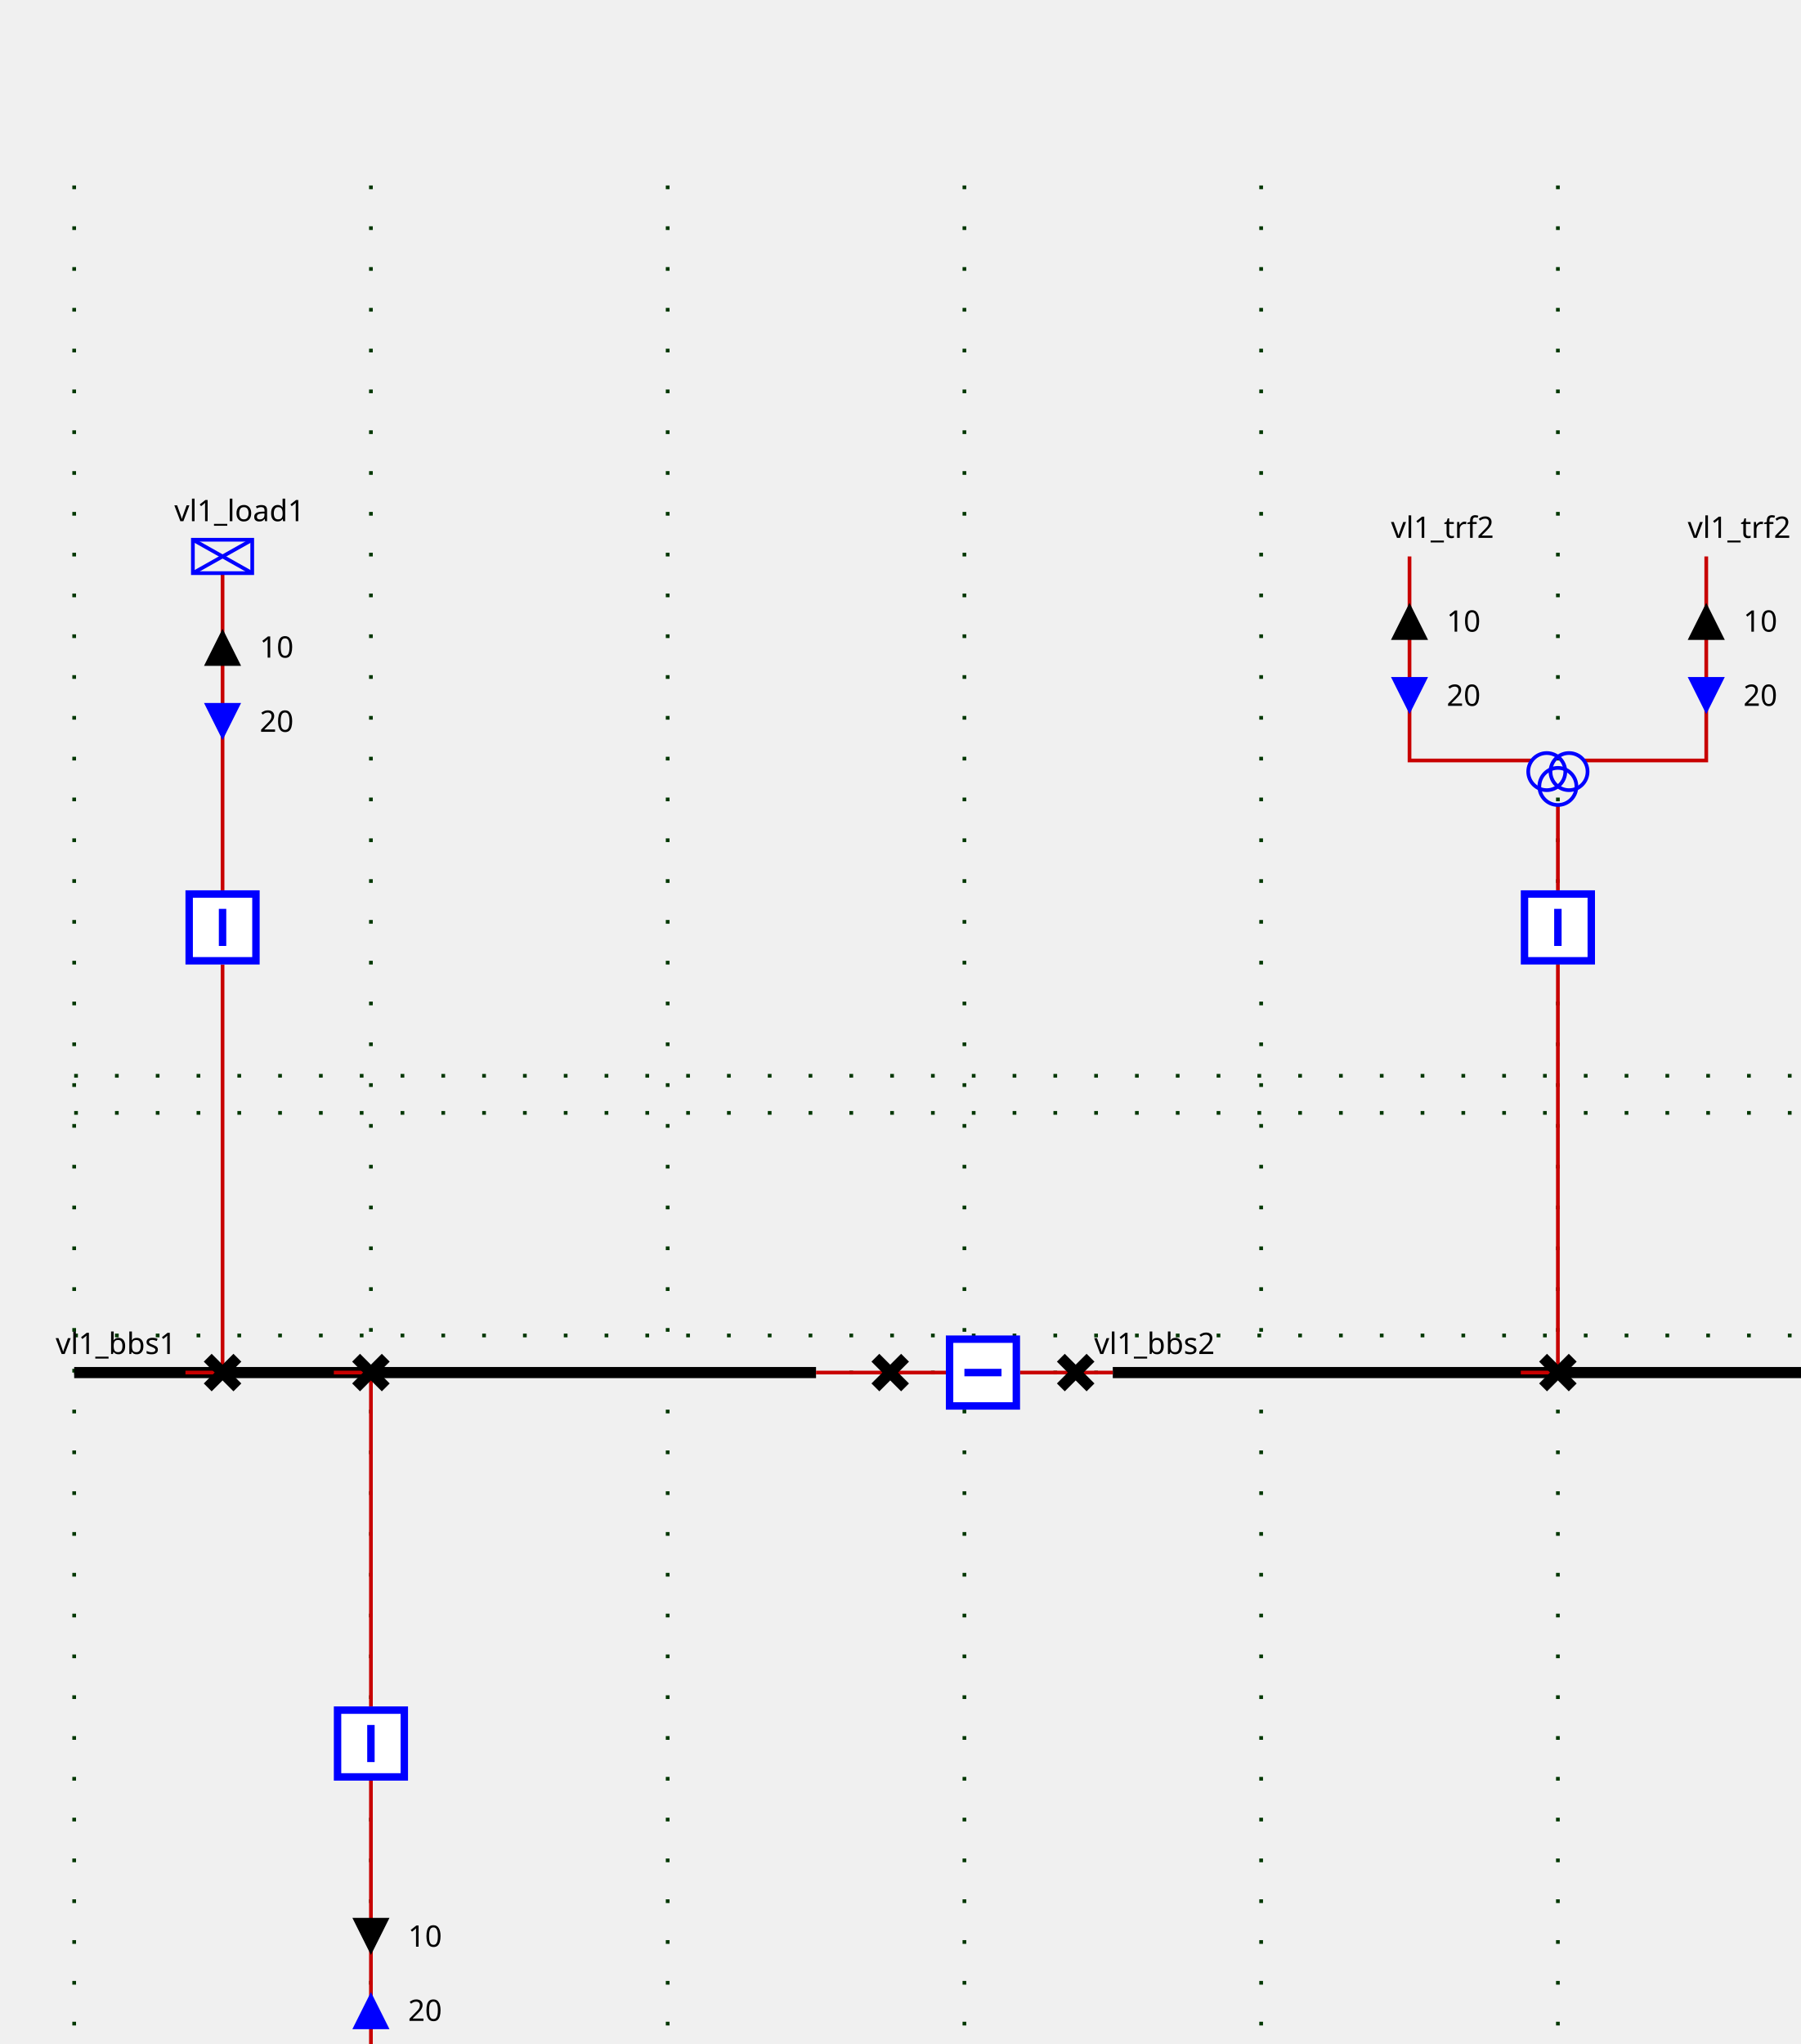
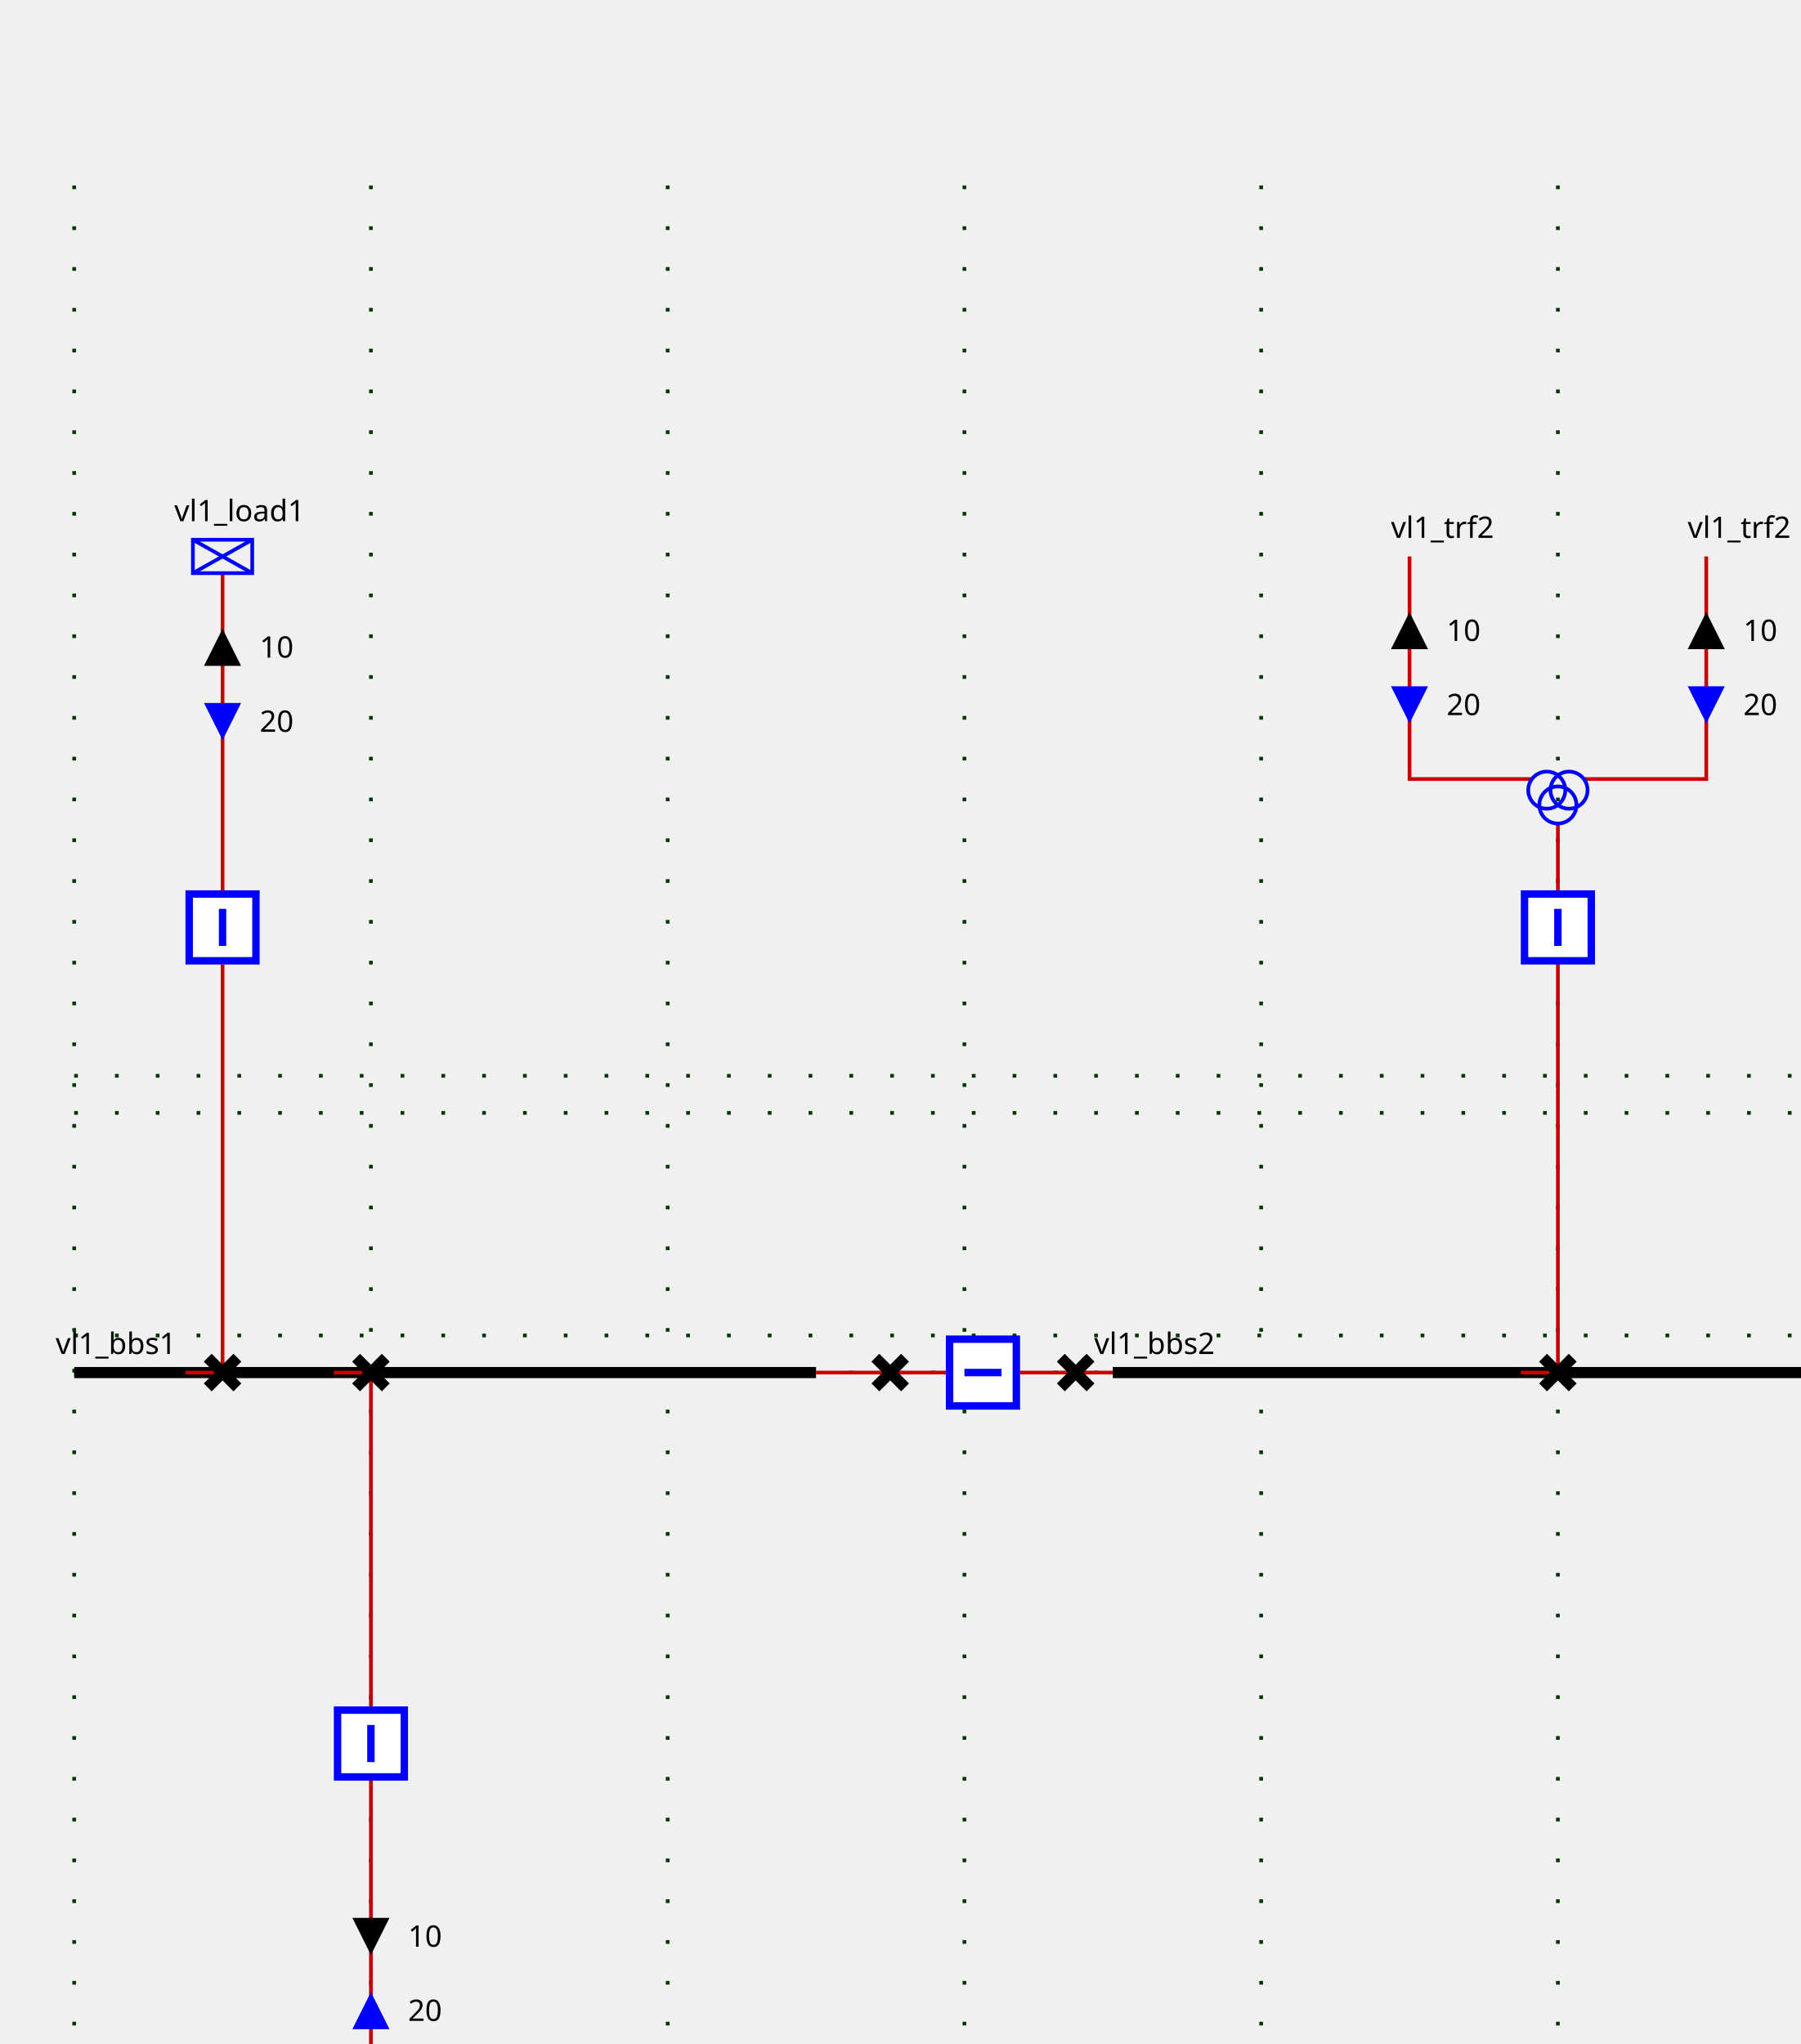
<svg xmlns="http://www.w3.org/2000/svg">
  <style>
        
.sld-up .sld-arrow-down {visibility: hidden}
.sld-down .sld-arrow-up {visibility: hidden}
.sld-closed .sld-sw-open {visibility: hidden}
.sld-open .sld-sw-closed {visibility: hidden}
.sld-hidden-node {visibility: hidden}
polyline {fill: none}
.sld-top-feeder .sld-label {dominant-baseline: auto}
.sld-bottom-feeder .sld-label {dominant-baseline: hanging}
.sld-arrow-p .sld-label {dominant-baseline: middle}
.sld-arrow-q .sld-label {dominant-baseline: middle}
.sld-constant-color {stroke: blue; fill: none}
.sld-wire.sld-constant-color {stroke: #c80000}
.sld-node.sld-constant-color {stroke: none; fill: black}
.sld-bus-connection.sld-constant-color {stroke: black}
.sld-busbar-section.sld-constant-color {stroke: black}
.sld-disconnector.sld-constant-color {stroke: black}
.sld-label {stroke: none; fill: black}
.sld-busbar-section {stroke-width: 3}
.sld-breaker {stroke-width: 2; fill:white}
.sld-disconnector {stroke-width: 3}
.sld-bus-connection {stroke-width: 4}
.sld-vsc {font-size: 7.43px}
.sld-grid {stroke: #003700; stroke-dasharray: 1,10}
.sld-arrow-p {fill:black}
.sld-arrow-q {fill:blue}
.sld-label {font: 8px "Verdana"}
.sld-graph-label {font: 12px "Verdana"}
.sld-flash {stroke: none; fill: black}
.sld-lock {stroke: none; fill: black}


    </style>
  <g>
    <g class="sld-grid" id="GRID_vl1" transform="translate(20.0,50.0)">
      <line x1="0.0" x2="0.0" y1="0.0" y2="560.0" />
      <line x1="80.0" x2="80.0" y1="0.0" y2="560.0" />
      <line x1="160.0" x2="160.0" y1="0.0" y2="560.0" />
      <line x1="240.0" x2="240.0" y1="0.0" y2="560.0" />
      <line x1="320.0" x2="320.0" y1="0.0" y2="560.0" />
      <line x1="400.0" x2="400.0" y1="0.0" y2="560.0" />
      <line x1="480.0" x2="480.0" y1="0.0" y2="560.0" />
      <line x1="0.0" x2="480.0" y1="250.0" y2="250.0" />
      <line x1="0.0" x2="480.0" y1="310.0" y2="310.0" />
      <line x1="0.0" x2="480.0" y1="240.0" y2="240.0" />
      <line x1="0.0" x2="480.0" y1="320.0" y2="320.0" />
    </g>
    <g class="sld-busbar-section sld-constant-color" id="idvl1_95_bbs1" transform="translate(20.0,370.0)">
      <line x1="0" x2="200.0" y1="0" y2="0" />
      <text class="sld-label" id="vl1_bbs1_NW_LABEL" transform="rotate(0,0,0)" x="-5.0" y="-5.0">vl1_bbs1</text>
    </g>
    <g class="sld-busbar-section sld-constant-color" id="idvl1_95_bbs2" transform="translate(300.0,370.0)">
      <line x1="0" x2="200.0" y1="0" y2="0" />
      <text class="sld-label" id="vl1_bbs2_NW_LABEL" transform="rotate(0,0,0)" x="-5.0" y="-5.0">vl1_bbs2</text>
    </g>
    <g class="sld-wire sld-constant-color" id="_95_vl1_95_vl1_95_bbs1_95_vl1_95_d1">
      <polyline points="220.0,370.0,240.0,370.0" />
    </g>
    <g class="sld-wire sld-constant-color" id="_95_vl1_95_vl1_95_d1_95_vl1_95_b1">
      <polyline points="240.0,370.0,255.0,370.0" />
    </g>
    <g class="sld-wire sld-constant-color" id="_95_vl1_95_vl1_95_b1_95_vl1_95_d2">
      <polyline points="275.0,370.0,290.0,370.0" />
    </g>
    <g class="sld-wire sld-constant-color" id="_95_vl1_95_vl1_95_d2_95_vl1_95_bbs2">
      <polyline points="290.0,370.0,300.0,370.0" />
    </g>
    <g class="sld-wire sld-constant-color" id="_95_vl1_95_vl1_95_load1_95_vl1_95_bload1">
      <polyline points="60.0,154.5,60.0,240.0" />
    </g>
    <g class="sld-arrow-p sld-up" id="_95_vl1_95_vl1_95_load1_95_vl1_95_bload1_ARROW1" transform="matrix(1.0,0.0,-0.0,1.0,55.0,169.5)">
      <polygon class="sld-arrow-down" points="0,0 10,0 5,10" />
      <polygon class="sld-arrow-up" points="5,0 10,10 0,10" />
      <text class="sld-label" transform="rotate(0,0,0)" x="15.0" y="5.0">10</text>
    </g>
    <g class="sld-arrow-q sld-down" id="_95_vl1_95_vl1_95_load1_95_vl1_95_bload1_ARROW2" transform="matrix(1.0,0.0,-0.0,1.0,55.0,189.5)">
      <polygon class="sld-arrow-down" points="0,0 10,0 5,10" />
      <polygon class="sld-arrow-up" points="5,0 10,10 0,10" />
      <text class="sld-label" transform="rotate(0,0,0)" x="15.0" y="5.0">20</text>
    </g>
    <g class="sld-wire sld-constant-color" id="_95_vl1_95_vl1_95_bload1_95_vl1_95_dload1">
      <polyline points="60.0,260.0,60.0,370.0" />
    </g>
    <g class="sld-wire sld-constant-color" id="_95_vl1_95_vl1_95_dload1_95_vl1_95_bbs1">
      <polyline points="60.0,370.0,50.0,370.0" />
    </g>
    <g class="sld-wire sld-constant-color" id="_95_vl1_95_vl1_95_trf1_95_vl1_95_btrf1">
      <polyline points="100.0,562.0,100.0,480.0" />
    </g>
    <g class="sld-arrow-q sld-down" id="_95_vl1_95_vl1_95_trf1_95_vl1_95_btrf1_ARROW2" transform="matrix(1.0,0.0,-0.0,1.0,95.0,537.0)">
      <polygon class="sld-arrow-down" points="0,0 10,0 5,10" transform="rotate(180.0,5.0,5.0)" />
      <polygon class="sld-arrow-up" points="5,0 10,10 0,10" transform="rotate(180.0,5.0,5.0)" />
      <text class="sld-label" transform="rotate(0,0,0)" x="15.0" y="5.0">20</text>
    </g>
    <g class="sld-arrow-p sld-up" id="_95_vl1_95_vl1_95_trf1_95_vl1_95_btrf1_ARROW1" transform="matrix(1.0,0.0,-0.0,1.0,95.0,517.0)">
      <polygon class="sld-arrow-down" points="0,0 10,0 5,10" transform="rotate(180.0,5.0,5.0)" />
      <polygon class="sld-arrow-up" points="5,0 10,10 0,10" transform="rotate(180.0,5.0,5.0)" />
      <text class="sld-label" transform="rotate(0,0,0)" x="15.0" y="5.0">10</text>
    </g>
    <g class="sld-wire sld-constant-color" id="_95_vl1_95_vl1_95_btrf1_95_vl1_95_dtrf1">
      <polyline points="100.0,460.0,100.0,370.0" />
    </g>
    <g class="sld-wire sld-constant-color" id="_95_vl1_95_vl1_95_dtrf1_95_vl1_95_bbs1">
      <polyline points="100.0,370.0,90.0,370.0" />
    </g>
    <g class="sld-wire sld-constant-color" id="_95_vl1_95_vl1_95_trf2_95_one_95_FICT_95_vl1_95_vl1_95_trf2">
-       <polyline points="380.0,150.0,380.0,205.0,413.0,205.0" />
-     </g>
-     <g class="sld-arrow-p sld-up" id="_95_vl1_95_vl1_95_trf2_95_one_95_FICT_95_vl1_95_vl1_95_trf2_ARROW1" transform="matrix(1.0,0.0,-0.0,1.0,375.0,162.5)">
-       <polygon class="sld-arrow-down" points="0,0 10,0 5,10" />
-       <polygon class="sld-arrow-up" points="5,0 10,10 0,10" />
-       <text class="sld-label" transform="rotate(0,0,0)" x="15.0" y="5.0">10</text>
-     </g>
-     <g class="sld-arrow-q sld-down" id="_95_vl1_95_vl1_95_trf2_95_one_95_FICT_95_vl1_95_vl1_95_trf2_ARROW2" transform="matrix(1.0,0.0,-0.0,1.0,375.0,182.5)">
+       <polyline points="380.0,150.0,380.0,210.0,413.0,210.0" />
+     </g>
+     <g class="sld-arrow-p sld-up" id="_95_vl1_95_vl1_95_trf2_95_one_95_FICT_95_vl1_95_vl1_95_trf2_ARROW1" transform="matrix(1.0,0.0,-0.0,1.0,375.0,165.0)">
+       <polygon class="sld-arrow-down" points="0,0 10,0 5,10" />
+       <polygon class="sld-arrow-up" points="5,0 10,10 0,10" />
+       <text class="sld-label" transform="rotate(0,0,0)" x="15.0" y="5.0">10</text>
+     </g>
+     <g class="sld-arrow-q sld-down" id="_95_vl1_95_vl1_95_trf2_95_one_95_FICT_95_vl1_95_vl1_95_trf2_ARROW2" transform="matrix(1.0,0.0,-0.0,1.0,375.0,185.0)">
      <polygon class="sld-arrow-down" points="0,0 10,0 5,10" />
      <polygon class="sld-arrow-up" points="5,0 10,10 0,10" />
      <text class="sld-label" transform="rotate(0,0,0)" x="15.0" y="5.0">20</text>
    </g>
    <g class="sld-wire sld-constant-color" id="_95_vl1_95_vl1_95_trf2_95_two_95_FICT_95_vl1_95_vl1_95_trf2">
-       <polyline points="460.0,150.0,460.0,205.0,427.0,205.0" />
-     </g>
-     <g class="sld-arrow-p sld-up" id="_95_vl1_95_vl1_95_trf2_95_two_95_FICT_95_vl1_95_vl1_95_trf2_ARROW1" transform="matrix(1.0,0.0,-0.0,1.0,455.0,162.5)">
-       <polygon class="sld-arrow-down" points="0,0 10,0 5,10" />
-       <polygon class="sld-arrow-up" points="5,0 10,10 0,10" />
-       <text class="sld-label" transform="rotate(0,0,0)" x="15.0" y="5.0">10</text>
-     </g>
-     <g class="sld-arrow-q sld-down" id="_95_vl1_95_vl1_95_trf2_95_two_95_FICT_95_vl1_95_vl1_95_trf2_ARROW2" transform="matrix(1.0,0.0,-0.0,1.0,455.0,182.5)">
+       <polyline points="460.0,150.0,460.0,210.0,427.0,210.0" />
+     </g>
+     <g class="sld-arrow-p sld-up" id="_95_vl1_95_vl1_95_trf2_95_two_95_FICT_95_vl1_95_vl1_95_trf2_ARROW1" transform="matrix(1.0,0.0,-0.0,1.0,455.0,165.0)">
+       <polygon class="sld-arrow-down" points="0,0 10,0 5,10" />
+       <polygon class="sld-arrow-up" points="5,0 10,10 0,10" />
+       <text class="sld-label" transform="rotate(0,0,0)" x="15.0" y="5.0">10</text>
+     </g>
+     <g class="sld-arrow-q sld-down" id="_95_vl1_95_vl1_95_trf2_95_two_95_FICT_95_vl1_95_vl1_95_trf2_ARROW2" transform="matrix(1.0,0.0,-0.0,1.0,455.0,185.0)">
      <polygon class="sld-arrow-down" points="0,0 10,0 5,10" />
      <polygon class="sld-arrow-up" points="5,0 10,10 0,10" />
      <text class="sld-label" transform="rotate(0,0,0)" x="15.0" y="5.0">20</text>
    </g>
    <g class="sld-wire sld-constant-color" id="_95_vl1_95_FICT_95_vl1_95_vl1_95_trf2_95_vl1_95_btrf2">
-       <polyline points="420.0,217.0,420.0,240.0" />
+       <polyline points="420.0,222.0,420.0,240.0" />
    </g>
    <g class="sld-wire sld-constant-color" id="_95_vl1_95_vl1_95_btrf2_95_vl1_95_dtrf2">
      <polyline points="420.0,260.0,420.0,370.0" />
    </g>
    <g class="sld-wire sld-constant-color" id="_95_vl1_95_vl1_95_dtrf2_95_vl1_95_bbs2">
      <polyline points="420.0,370.0,410.0,370.0" />
    </g>
    <g class="sld-disconnector sld-constant-color sld-closed" id="idvl1_95_d1" transform="translate(236.0,366.0)">
      <path class="sld-sw-closed" d="M0,0 8,8 M8,0 0,8" />
      <path class="sld-sw-open" d="M8,0 0,8" />
    </g>
    <g class="sld-breaker sld-constant-color sld-closed" id="idvl1_95_b1" transform="matrix(0.0,1.0,-1.0,0.0,275.0,360.0)">
      <path class="sld-sw-closed" d="M1,1 V19 H19 V1z M10,5 V15" />
      <path class="sld-sw-open" d="M1,1 V19 H19 V1z M5,10 H15" />
    </g>
    <g class="sld-disconnector sld-constant-color sld-closed" id="idvl1_95_d2" transform="translate(286.0,366.0)">
      <path class="sld-sw-closed" d="M0,0 8,8 M8,0 0,8" />
      <path class="sld-sw-open" d="M8,0 0,8" />
    </g>
    <g class="sld-load sld-constant-color" id="idvl1_95_load1" transform="translate(52.0,145.5)">
      <rect height="9" width="16" />
      <line x1="0" x2="16" y1="0" y2="9" />
      <line x1="16" x2="0" y1="0" y2="9" />
      <text class="sld-label" id="vl1_load1__LABEL" transform="rotate(0,0,0)" x="-5.0" y="-5.0">vl1_load1</text>
    </g>
    <g class="sld-breaker sld-constant-color sld-closed" id="idvl1_95_bload1" transform="translate(50.0,240.0)">
      <path class="sld-sw-closed" d="M1,1 V19 H19 V1z M10,5 V15" />
      <path class="sld-sw-open" d="M1,1 V19 H19 V1z M5,10 H15" />
    </g>
    <g class="sld-disconnector sld-constant-color sld-closed" id="idvl1_95_dload1" transform="translate(56.0,366.0)">
      <path class="sld-sw-closed" d="M0,0 8,8 M8,0 0,8" />
      <path class="sld-sw-open" d="M8,0 0,8" />
    </g>
    <g class="sld-two-wt sld-constant-color" id="idvl1_95_trf1" transform="translate(95.0,562.5)">
      <circle cx="5" cy="10" r="5" />
      <circle cx="5" cy="5" r="5" />
      <text class="sld-label" id="vl1_trf1__LABEL" transform="rotate(0,0,0)" x="-5.0" y="-5.0">vl1_trf1</text>
    </g>
    <g class="sld-breaker sld-constant-color sld-closed" id="idvl1_95_btrf1" transform="translate(90.0,460.0)">
      <path class="sld-sw-closed" d="M1,1 V19 H19 V1z M10,5 V15" />
      <path class="sld-sw-open" d="M1,1 V19 H19 V1z M5,10 H15" />
    </g>
    <g class="sld-disconnector sld-constant-color sld-closed" id="idvl1_95_dtrf1" transform="translate(96.0,366.0)">
      <path class="sld-sw-closed" d="M0,0 8,8 M8,0 0,8" />
      <path class="sld-sw-open" d="M8,0 0,8" />
    </g>
    <g class="sld-constant-color" id="idvl1_95_trf2_95_one" transform="translate(380.0,150.0)">
      <text class="sld-label" id="vl1_trf2_one__LABEL" transform="rotate(0,0,0)" x="-5.0" y="-5.0">vl1_trf2</text>
    </g>
    <g class="sld-constant-color" id="idvl1_95_trf2_95_two" transform="translate(460.0,150.0)">
      <text class="sld-label" id="vl1_trf2_two__LABEL" transform="rotate(0,0,0)" x="-5.0" y="-5.0">vl1_trf2</text>
    </g>
-     <g class="sld-three-wt sld-constant-color" id="idFICT_95_vl1_95_vl1_95_trf2" transform="translate(412.0,203.0)">
-       <circle cx="5" cy="5" r="5" />
-       <circle cx="11" cy="5" r="5" />
-       <circle cx="8" cy="9" r="5" />
+     <g class="sld-three-wt sld-constant-color" id="idFICT_95_vl1_95_vl1_95_trf2" transform="translate(412.0,198.0)">
+       <circle cx="5" cy="15" r="5" />
+       <circle cx="11" cy="15" r="5" />
+       <circle cx="8" cy="19" r="5" />
    </g>
    <g class="sld-breaker sld-constant-color sld-closed" id="idvl1_95_btrf2" transform="translate(410.0,240.0)">
      <path class="sld-sw-closed" d="M1,1 V19 H19 V1z M10,5 V15" />
      <path class="sld-sw-open" d="M1,1 V19 H19 V1z M5,10 H15" />
    </g>
    <g class="sld-disconnector sld-constant-color sld-closed" id="idvl1_95_dtrf2" transform="translate(416.0,366.0)">
      <path class="sld-sw-closed" d="M0,0 8,8 M8,0 0,8" />
      <path class="sld-sw-open" d="M8,0 0,8" />
    </g>
  </g>
</svg>
